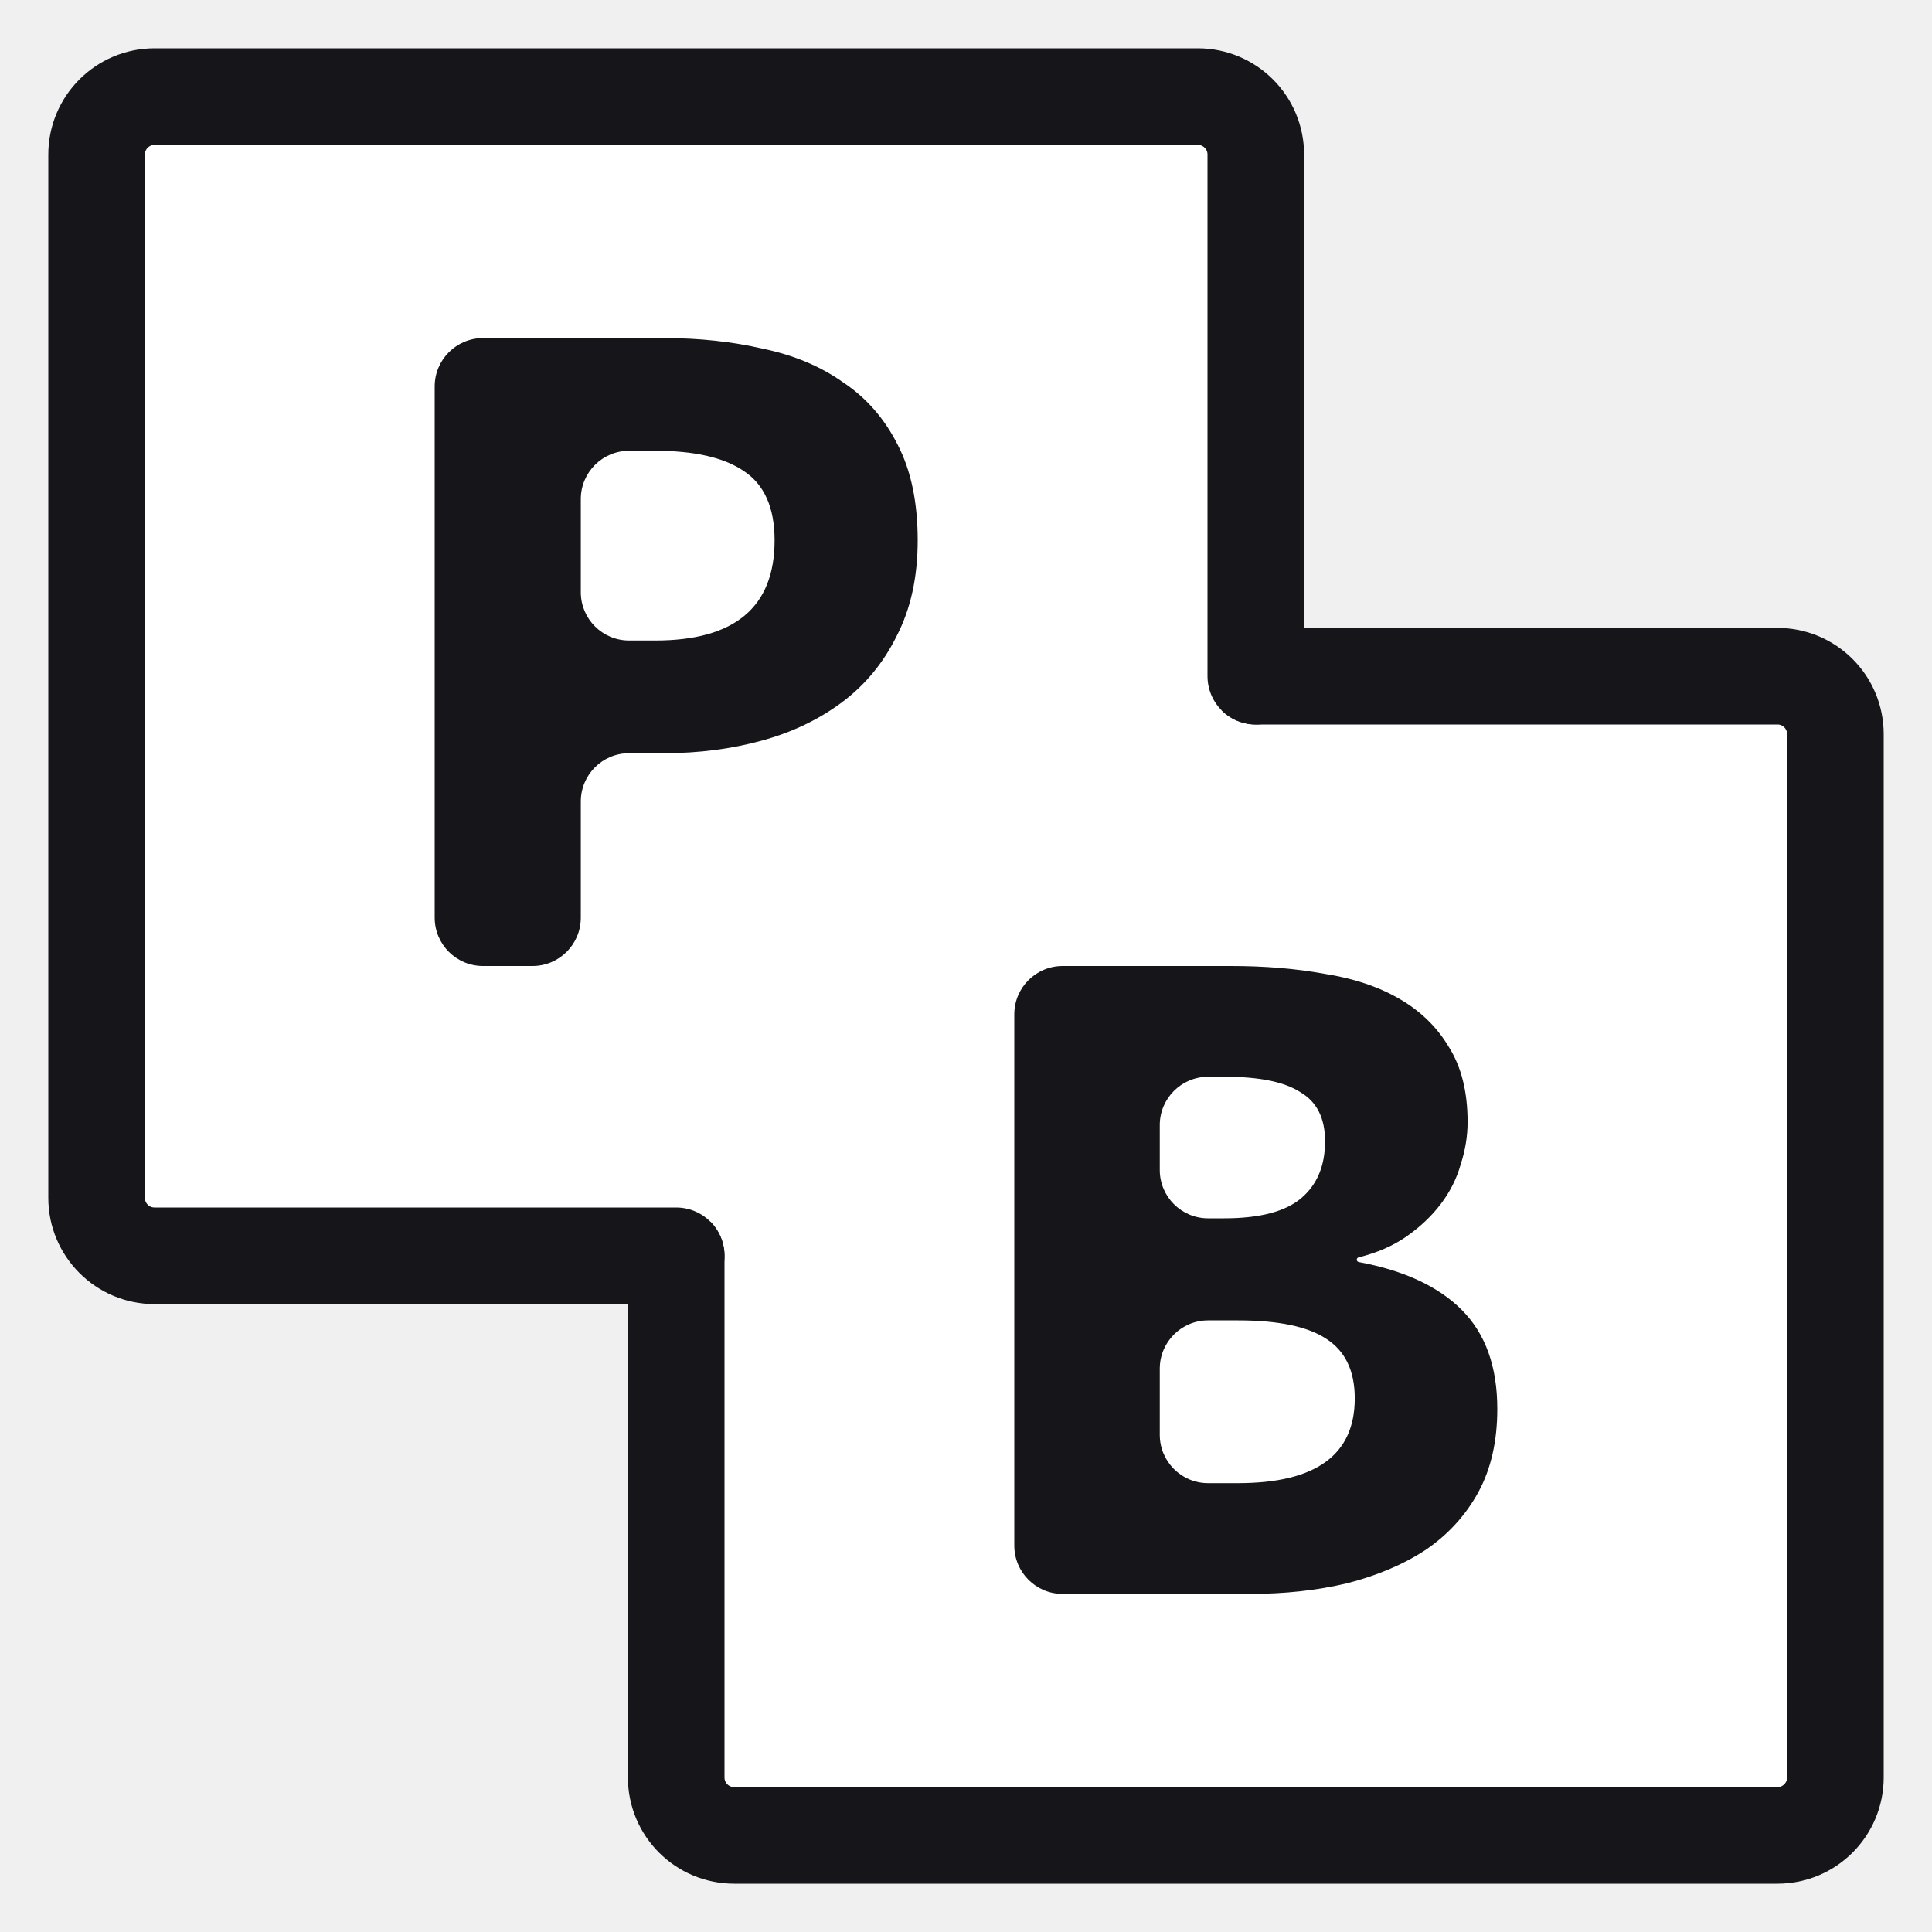
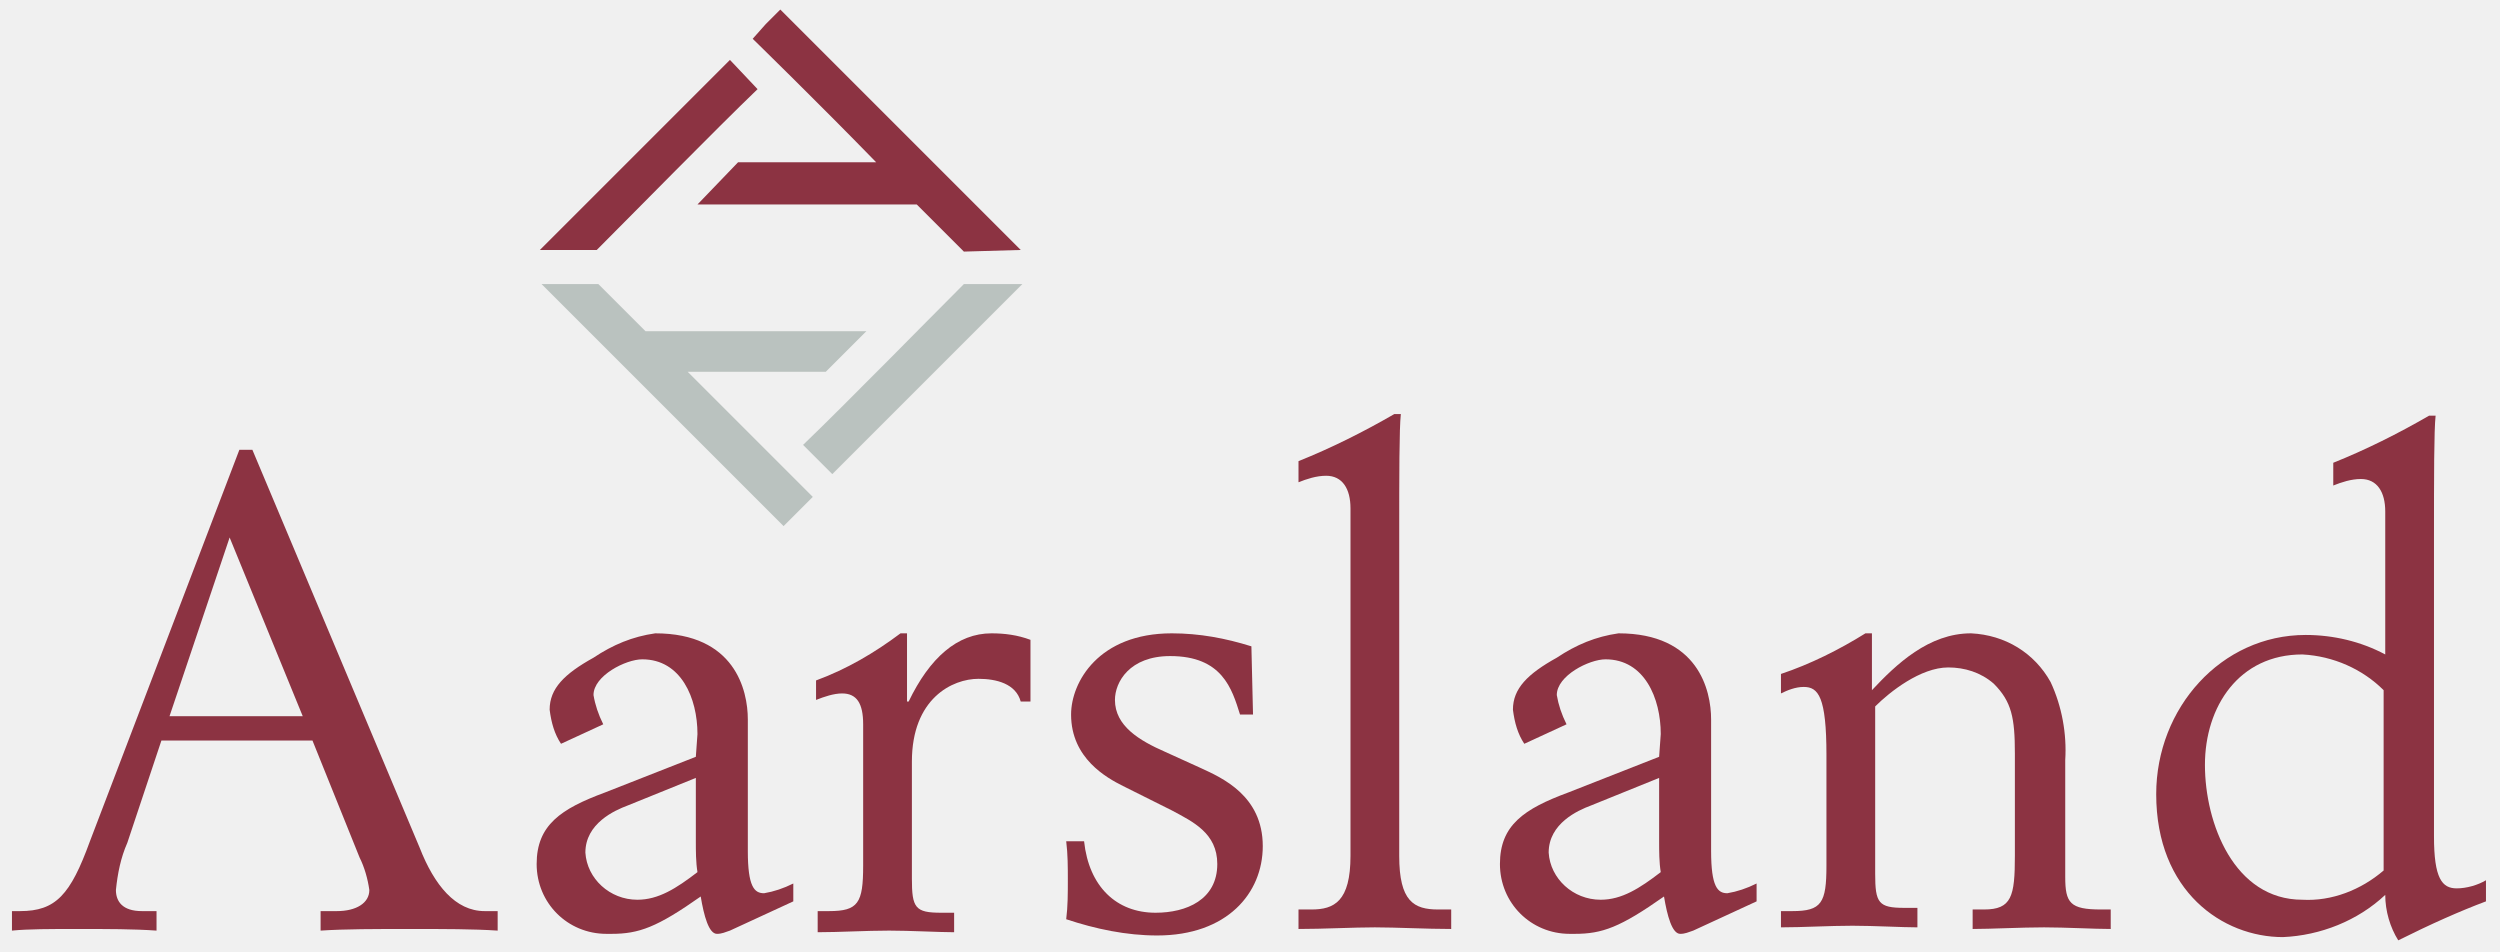
- <svg xmlns="http://www.w3.org/2000/svg" width="40" height="40" viewBox="0 0 40 40" fill="none">
-   <rect x="25.536" y="13.486" width="1.715" height="16.734" transform="rotate(45.9772 25.536 13.4861)" fill="white" />
-   <path d="M26 14H36.8C37.463 14 38 14.537 38 15.2V36.8C38 37.463 37.463 38 36.8 38H15.2C14.537 38 14 37.463 14 36.8V26" fill="white" />
-   <path d="M26 14H36.8C37.463 14 38 14.537 38 15.2V36.8C38 37.463 37.463 38 36.8 38H15.2C14.537 38 14 37.463 14 36.8V26" stroke="#16161a" stroke-width="2" stroke-linecap="round" stroke-linejoin="round" />
-   <path d="M26 14V3.2C26 2.537 25.463 2 24.8 2H3.2C2.537 2 2 2.537 2 3.2V24.8C2 25.463 2.537 26 3.2 26H14" fill="white" />
-   <path d="M26 14V3.2C26 2.537 25.463 2 24.8 2H3.2C2.537 2 2 2.537 2 3.2V24.8C2 25.463 2.537 26 3.2 26H14" stroke="#16161a" stroke-width="2" stroke-linecap="round" stroke-linejoin="round" />
-   <path d="M10 20C9.448 20 9 19.552 9 19V8C9 7.448 9.448 7 10 7H13.753C14.48 7 15.159 7.073 15.79 7.219C16.435 7.352 16.99 7.585 17.457 7.917C17.937 8.236 18.314 8.668 18.588 9.213C18.863 9.745 19 10.403 19 11.187C19 11.945 18.856 12.603 18.568 13.161C18.294 13.719 17.916 14.178 17.436 14.537C16.956 14.896 16.401 15.162 15.77 15.334C15.139 15.507 14.466 15.594 13.753 15.594H13.025C12.472 15.594 12.025 16.041 12.025 16.594V19C12.025 19.552 11.577 20 11.025 20H10ZM12.025 12.261C12.025 12.813 12.472 13.261 13.025 13.261H13.568C15.214 13.261 16.037 12.569 16.037 11.187C16.037 10.509 15.824 10.031 15.399 9.752C14.988 9.472 14.377 9.333 13.568 9.333H13.025C12.472 9.333 12.025 9.781 12.025 10.333V12.261Z" fill="#16161a" />
-   <path d="M22 33C21.448 33 21 32.552 21 32V21C21 20.448 21.448 20 22 20H25.488C26.184 20 26.826 20.053 27.414 20.16C28.015 20.253 28.534 20.425 28.971 20.678C29.409 20.93 29.75 21.263 29.996 21.675C30.256 22.087 30.385 22.605 30.385 23.23C30.385 23.523 30.337 23.815 30.242 24.107C30.16 24.4 30.023 24.672 29.832 24.925C29.641 25.177 29.402 25.403 29.115 25.603C28.837 25.796 28.508 25.939 28.128 26.032C28.106 26.038 28.09 26.058 28.09 26.08V26.08C28.09 26.104 28.107 26.124 28.131 26.129C29.067 26.303 29.777 26.633 30.262 27.118C30.754 27.61 31 28.294 31 29.172C31 29.836 30.87 30.408 30.611 30.887C30.351 31.365 29.989 31.764 29.525 32.083C29.06 32.389 28.514 32.621 27.885 32.781C27.27 32.927 26.601 33 25.877 33H22ZM24.012 24.224C24.012 24.776 24.46 25.224 25.012 25.224H25.344C26.082 25.224 26.615 25.084 26.943 24.805C27.27 24.526 27.434 24.134 27.434 23.629C27.434 23.15 27.264 22.811 26.922 22.612C26.594 22.399 26.075 22.293 25.365 22.293H25.012C24.46 22.293 24.012 22.741 24.012 23.293V24.224ZM24.012 29.707C24.012 30.259 24.46 30.707 25.012 30.707H25.631C27.243 30.707 28.049 30.122 28.049 28.953C28.049 28.381 27.851 27.969 27.455 27.716C27.072 27.464 26.465 27.337 25.631 27.337H25.012C24.46 27.337 24.012 27.785 24.012 28.337V29.707Z" fill="#16161a" />
+ <svg xmlns="http://www.w3.org/2000/svg" version="1.1" id="Layer_1" x="0px" y="0px" viewBox="0 0 153.9 58.6" style="enable-background:new 0 0 153.9 58.6;" xml:space="preserve">
+   <style type="text/css">
+ 	.st0{fill:#8C3342;}
+ 	.st1{opacity:0.3;fill:#3E584E;enable-background:new    ;}
+   </style>
+   <g id="Group_1119" transform="translate(-209.464 -200.812)">
+     <path id="Path_646" class="st0" d="M272.3,216.2l-14.8-14.8l-0.9,0.9l-0.8,0.9c0,0,4,3.9,7.6,7.6h-8.5l-2.5,2.6h13.5   c1.3,1.3,2.3,2.3,2.9,2.9L272.3,216.2" />
+     <path id="Path_647" class="st0" d="M254.4,204.5l-11.7,11.7h3.5c2.3-2.3,7.3-7.4,9.9-9.9L254.4,204.5" />
+     <path id="Path_648" class="st1" d="M260.3,223.7l2.5-2.5h-13.6l-2.9-2.9h-3.5l14.9,14.9l1.8-1.8l-7.7-7.7H260.3" />
+     <path id="Path_649" class="st1" d="M268.8,218.3c-2.3,2.3-7.3,7.4-9.9,9.9l1.8,1.8l11.7-11.7H268.8" />
+     <path id="Path_650" class="st0" d="M228.1,244.9h-8.2l3.7-11L228.1,244.9 M210.2,258.1c1-0.1,2.4-0.1,4-0.1c1.9,0,3.5,0,4.9,0.1   v-1.2h-0.9c-1.2,0-1.6-0.6-1.6-1.3c0.1-1,0.3-2,0.7-2.9l2.1-6.3h9.3l2.9,7.2c0.3,0.6,0.5,1.3,0.6,2c0,0.8-0.8,1.3-2,1.3h-1v1.2   c1.5-0.1,3.4-0.1,5.5-0.1c2.1,0,3.9,0,5.4,0.1v-1.2h-0.8c-1.8,0-3.1-1.6-4-3.9l-10.3-24.5h-0.8l-9.2,24.1c-1.2,3.3-2.1,4.3-4.3,4.3   h-0.5L210.2,258.1z" />
+     <path id="Path_651" class="st0" d="M252.3,252.6c0,0.6,0,1.3,0.1,1.9c-1.3,1-2.4,1.7-3.7,1.7c-1.7,0-3.1-1.3-3.2-2.9   c0-1.8,1.8-2.6,2.6-2.9l4.2-1.7L252.3,252.6 M252.3,247.4l-5.6,2.2c-2.7,1-4.2,2-4.2,4.4c0,2.4,1.9,4.3,4.3,4.3c0.1,0,0.2,0,0.3,0   c1.7,0,2.8-0.4,5.5-2.3c0.2,1.2,0.5,2.3,1,2.3c0.3,0,0.5-0.1,0.8-0.2l3.9-1.8v-1.1c-0.6,0.3-1.2,0.5-1.8,0.6c-0.6,0-1-0.4-1-2.6   v-8.1c0-1.8-0.8-5.3-5.7-5.3c-1.4,0.2-2.6,0.7-3.8,1.5c-1.8,1-2.7,1.9-2.7,3.2c0.1,0.8,0.3,1.5,0.7,2.1l2.6-1.2   c-0.3-0.6-0.5-1.2-0.6-1.8c0-1.2,2-2.2,3-2.2c2.4,0,3.4,2.4,3.4,4.6L252.3,247.4z" />
+     <path id="Path_652" class="st0" d="M259.8,256.9h0.7c1.8,0,2.1-0.5,2.1-2.8v-8.7c0-1.3-0.4-1.9-1.3-1.9c-0.5,0-1.1,0.2-1.6,0.4   v-1.2c1.9-0.7,3.6-1.7,5.2-2.9h0.4v4.2h0.1c1.3-2.7,3-4.2,5.1-4.2c0.8,0,1.6,0.1,2.4,0.4v3.8h-0.6c-0.3-1.1-1.5-1.4-2.6-1.4   c-1.6,0-4.1,1.2-4.1,5.1v7.2c0,1.8,0.2,2.1,1.8,2.1h0.8v1.2c-0.9,0-2.7-0.1-4-0.1c-1.4,0-3.1,0.1-4.4,0.1L259.8,256.9" />
+     <path id="Path_653" class="st0" d="M286.6,244.8h-0.8c-0.5-1.6-1.1-3.6-4.3-3.6c-2.5,0-3.4,1.6-3.4,2.7c0,1.6,1.5,2.5,3.1,3.2   l2.2,1c1.3,0.6,3.8,1.7,3.8,4.8c0,2.9-2.2,5.5-6.5,5.5c-1.9,0-3.8-0.4-5.6-1c0.1-0.8,0.1-1.6,0.1-2.4c0-0.8,0-1.6-0.1-2.4h1.1   c0.3,2.8,2,4.4,4.4,4.4c1.9,0,3.8-0.8,3.8-3c0-1.9-1.5-2.6-2.8-3.3l-3-1.5c-1-0.5-3.2-1.7-3.2-4.4c0-2,1.7-5,6.2-5   c1.7,0,3.3,0.3,4.9,0.8L286.6,244.8" />
+     <path id="Path_654" class="st0" d="M289.4,229.2c2-0.8,4-1.8,5.9-2.9h0.4c-0.1,0.9-0.1,3.7-0.1,7.6v19.6c0,2.8,0.9,3.3,2.4,3.3h0.8   v1.2c-1.5,0-3.4-0.1-4.7-0.1s-3.2,0.1-4.7,0.1v-1.2h0.8c1.4,0,2.4-0.5,2.4-3.3v-21.4c0-1.2-0.5-2-1.5-2c-0.6,0-1.2,0.2-1.7,0.4   L289.4,229.2" />
+     <path id="Path_655" class="st0" d="M311.6,252.6c0,0.6,0,1.3,0.1,1.9c-1.3,1-2.4,1.7-3.7,1.7c-1.7,0-3.1-1.3-3.2-2.9   c0-1.8,1.8-2.6,2.6-2.9l4.2-1.7L311.6,252.6 M311.6,247.4l-5.6,2.2c-2.7,1-4.2,2-4.2,4.4c0,2.4,1.9,4.3,4.3,4.3c0.1,0,0.2,0,0.3,0   c1.7,0,2.8-0.4,5.5-2.3c0.2,1.2,0.5,2.3,1,2.3c0.3,0,0.5-0.1,0.8-0.2l3.9-1.8v-1.1c-0.6,0.3-1.2,0.5-1.8,0.6c-0.6,0-1-0.4-1-2.6   v-8.1c0-1.8-0.8-5.3-5.7-5.3c-1.4,0.2-2.6,0.7-3.8,1.5c-1.8,1-2.7,1.9-2.7,3.2c0.1,0.8,0.3,1.5,0.7,2.1l2.6-1.2   c-0.3-0.6-0.5-1.2-0.6-1.8c0-1.2,2-2.2,3-2.2c2.4,0,3.4,2.4,3.4,4.6L311.6,247.4z" />
+     <path id="Path_656" class="st0" d="M319.1,256.9h0.7c1.8,0,2.1-0.5,2.1-2.8v-6.8c0-3.6-0.5-4.2-1.4-4.2c-0.5,0-1,0.2-1.4,0.4v-1.2   c1.8-0.6,3.6-1.5,5.2-2.5h0.4v3.5c1.5-1.6,3.5-3.5,6.1-3.5c2.1,0.1,3.9,1.2,4.9,3c0.7,1.5,1,3.2,0.9,4.8v7.2c0,1.6,0.3,2,2.2,2h0.6   v1.2c-1,0-2.8-0.1-4.1-0.1c-1.4,0-3.3,0.1-4.4,0.1v-1.2h0.7c1.7,0,1.9-0.8,1.9-3.3v-6.3c0-2.2-0.2-3.2-1.3-4.3   c-0.8-0.7-1.8-1-2.8-1c-1.7,0-3.6,1.5-4.5,2.4v10.3c0,1.8,0.2,2.1,1.8,2.1h0.8v1.2c-0.9,0-2.7-0.1-4-0.1c-1.4,0-3.1,0.1-4.4,0.1   L319.1,256.9" />
+     <path id="Path_657" class="st0" d="M356.2,254.4c-1.4,1.2-3.2,1.9-5,1.8c-4.2,0-6-4.7-6-8.3c0-3.6,2.1-6.8,6-6.8   c1.9,0.1,3.7,0.9,5,2.2V254.4 M362.5,255c-0.5,0.3-1.2,0.5-1.8,0.5c-0.9,0-1.4-0.6-1.4-3.2v-18.3c0-3.9,0-6.7,0.1-7.6h-0.4   c-1.9,1.1-3.9,2.1-5.9,2.9v1.4c0.5-0.2,1.1-0.4,1.7-0.4c1,0,1.5,0.8,1.5,2v8.8c-1.5-0.8-3.2-1.2-4.9-1.2c-5.2,0-9.2,4.5-9.2,9.8   c0,6,4.1,8.8,7.8,8.8c2.3-0.1,4.6-1,6.3-2.6c0,1,0.3,2,0.8,2.8c2-1,3.8-1.8,5.4-2.4L362.5,255z" />
+   </g>
</svg>
